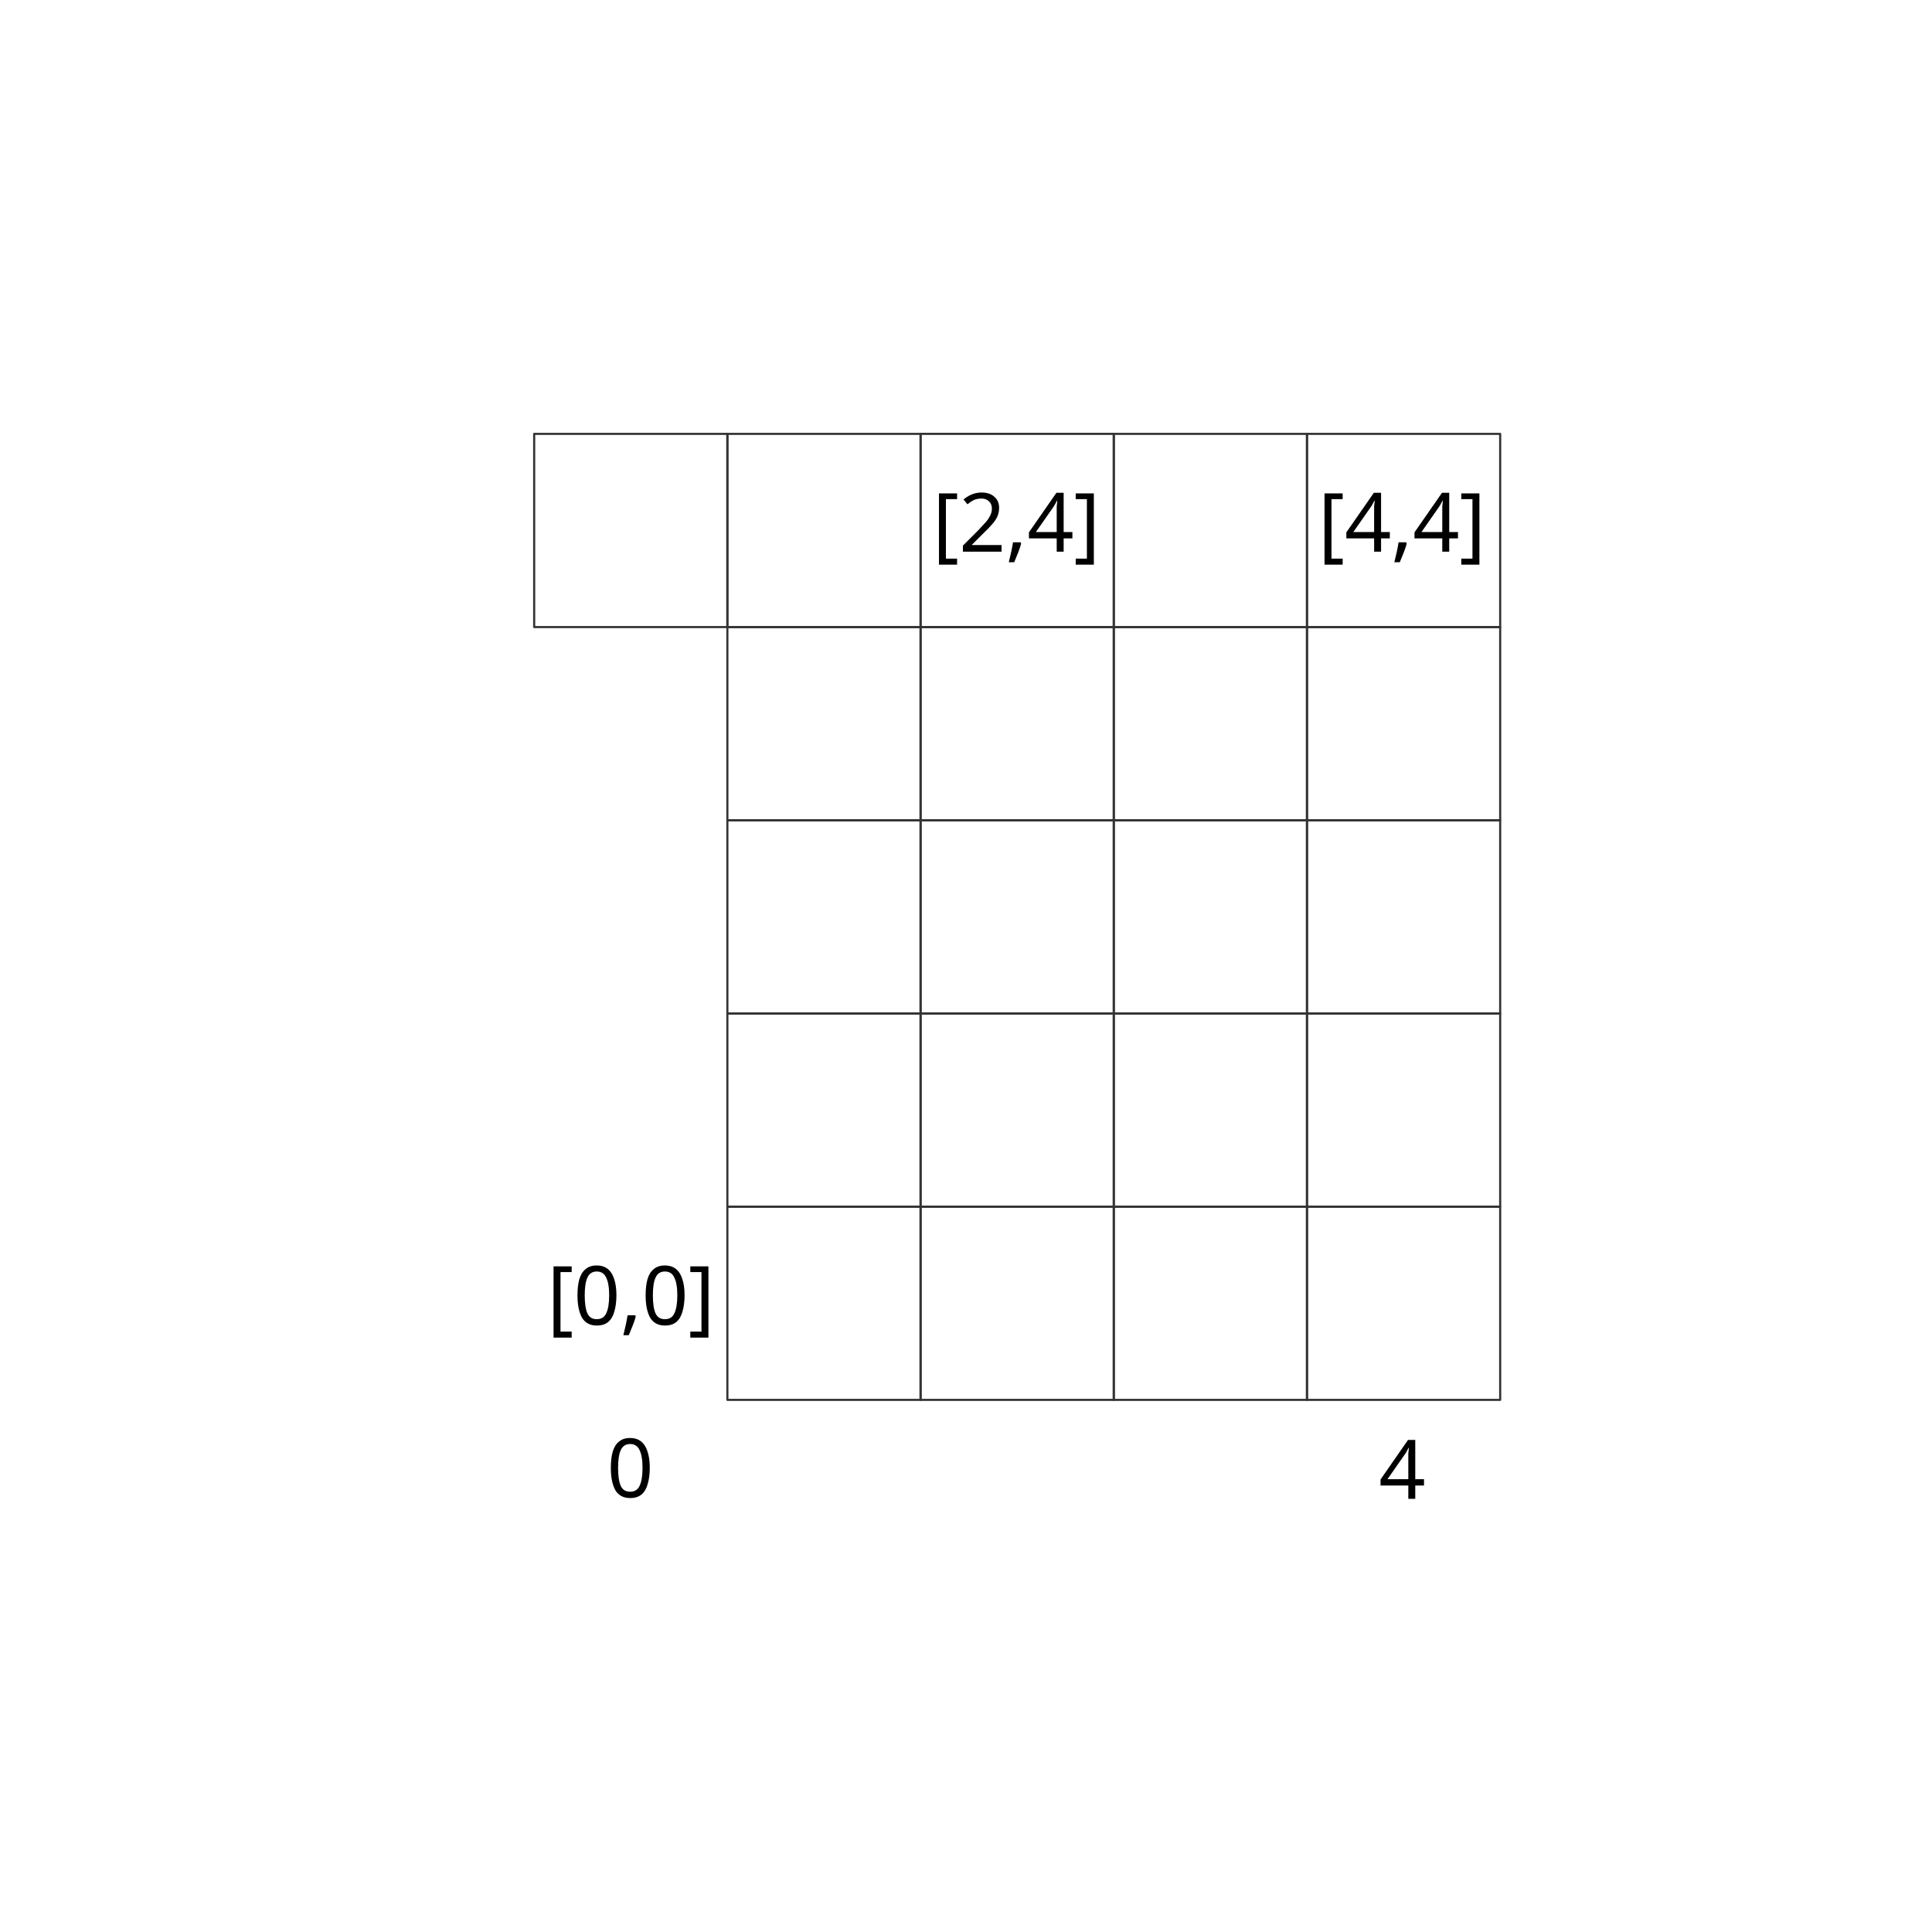
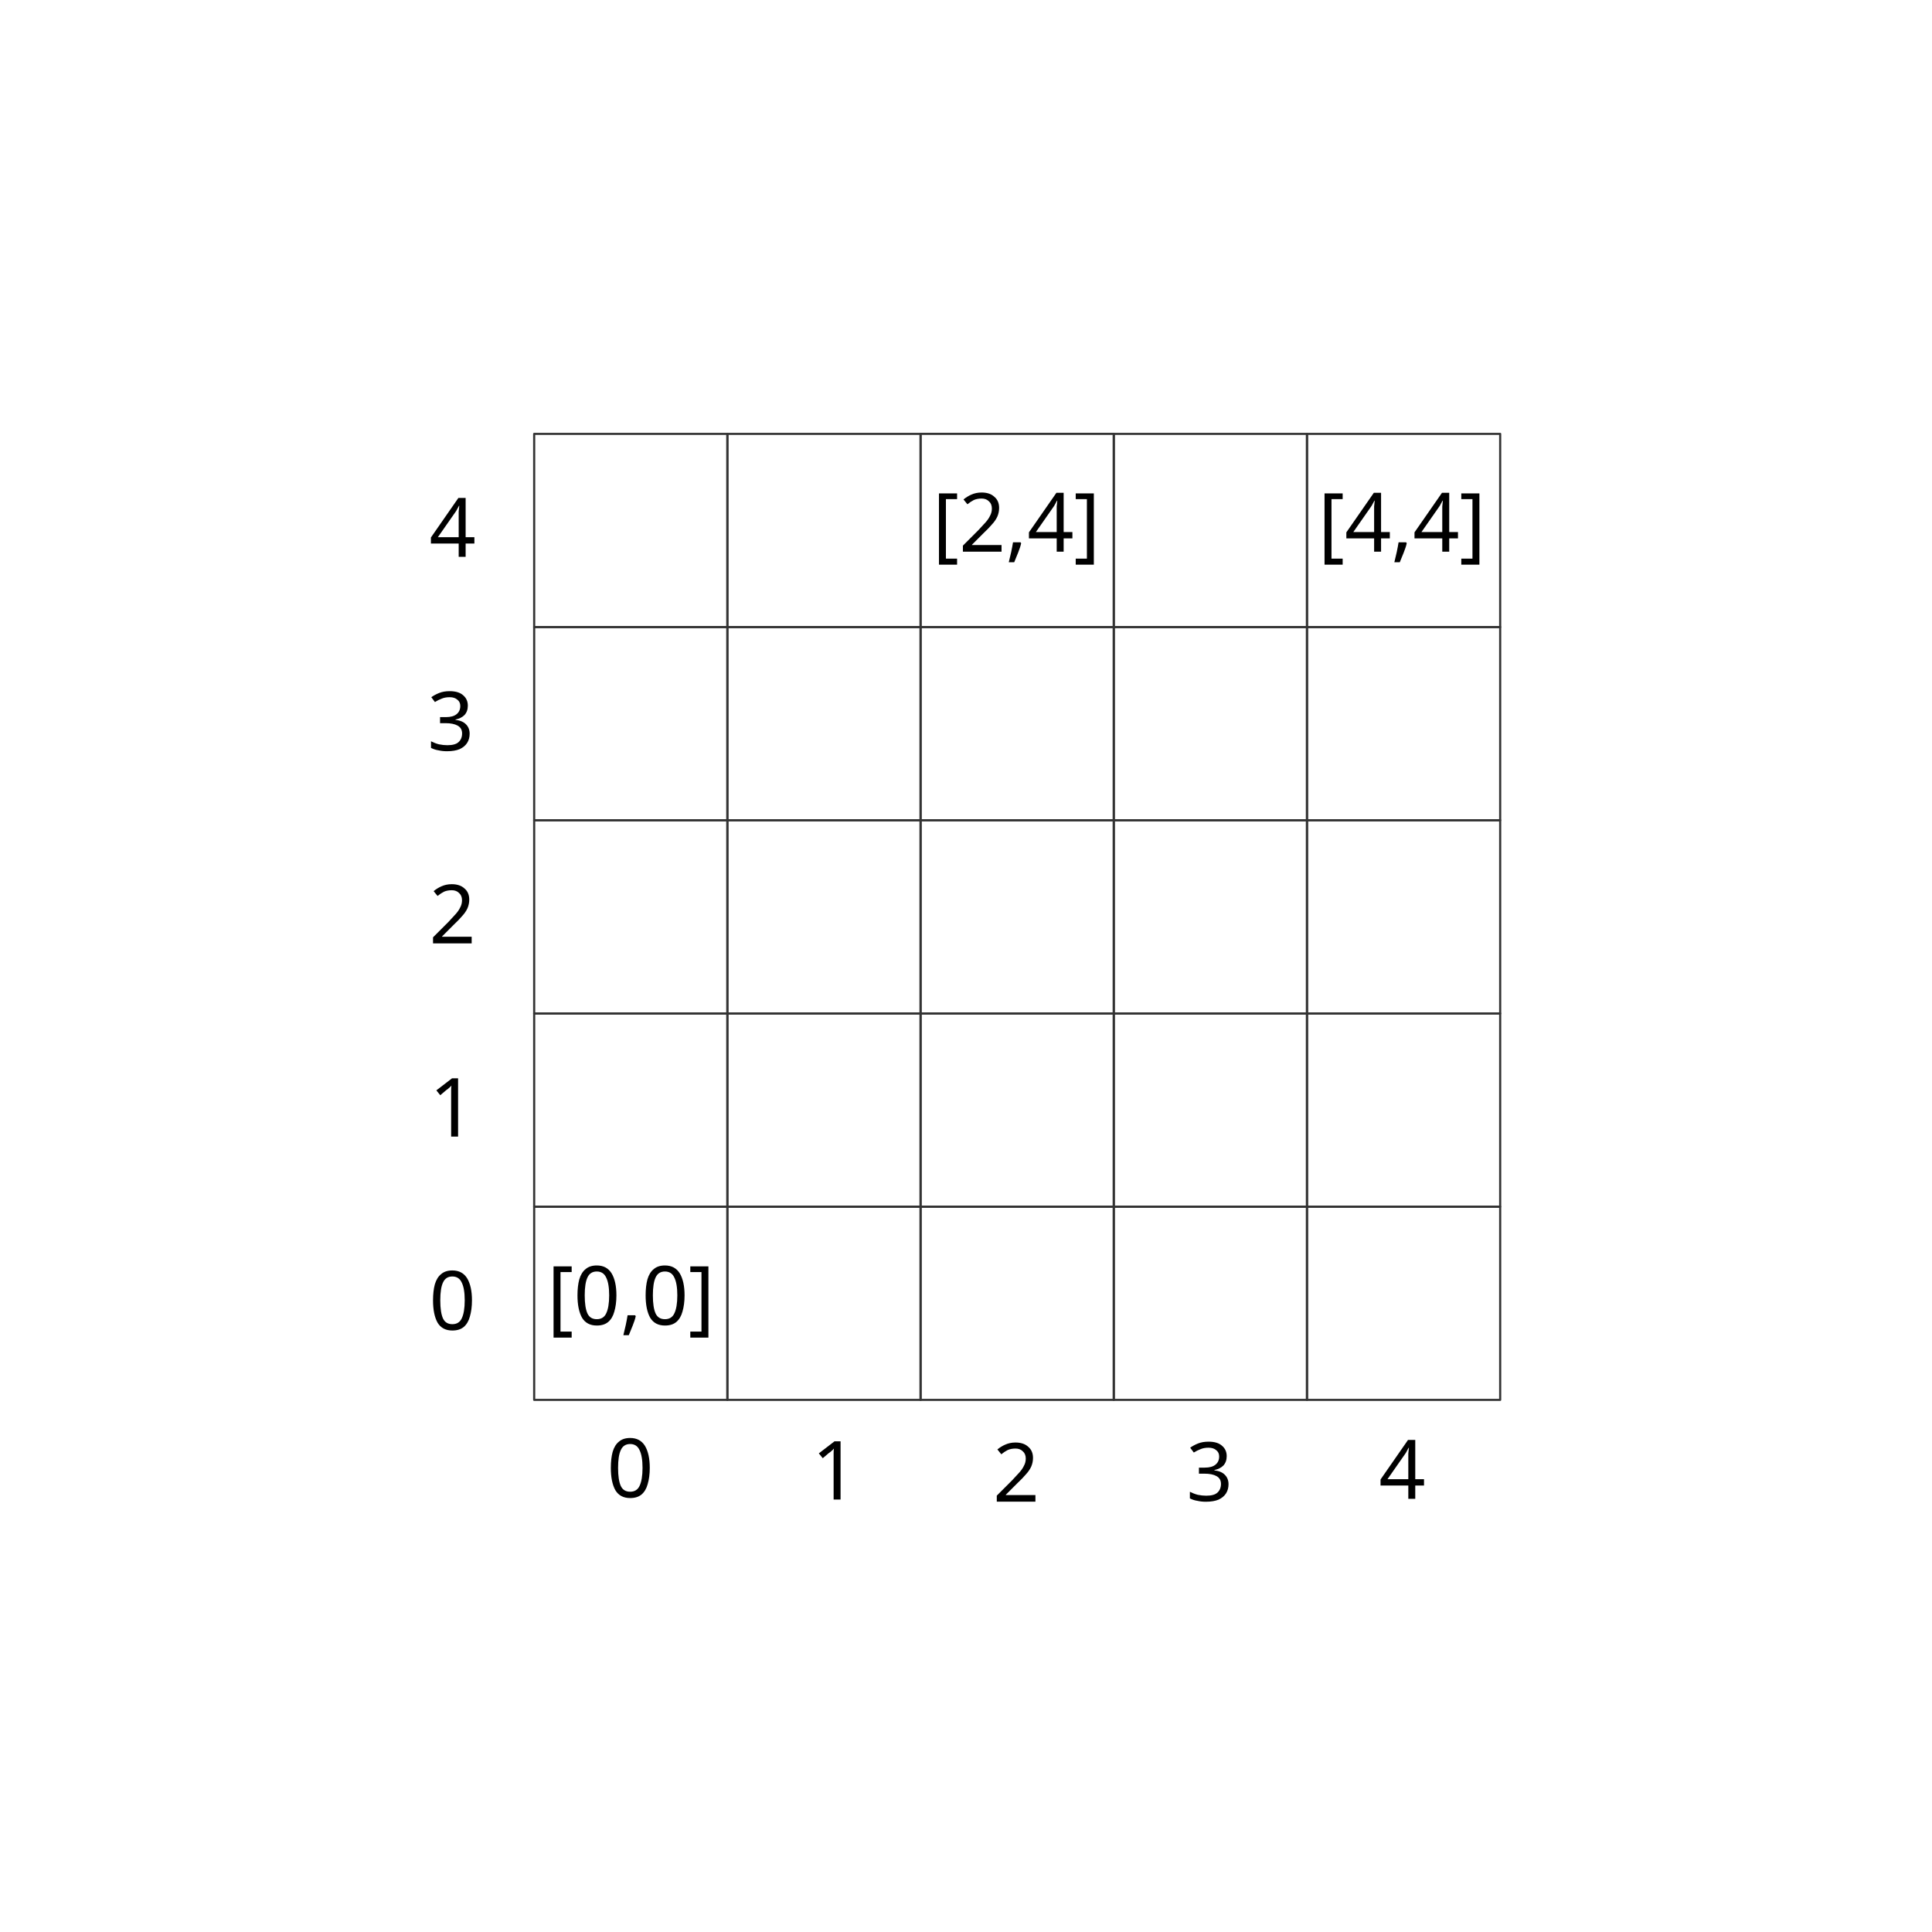
<svg xmlns="http://www.w3.org/2000/svg" width="100mm" height="100mm" viewBox="0 0 100 100" version="1.1" id="svg1">
-   <defs id="defs1" />
+   <defs id="defs1">
+     <style>svg * { mix-blend-mode: normal !important; }</style>
+   </defs>
  <g id="layer1" transform="translate(-772.6372)">
    <g id="g3-6" transform="translate(330)">
      <g id="g12-4-9" transform="translate(456.4681,9.346793)" style="mix-blend-mode:normal">
        <rect style="fill:none;stroke:#333333;stroke-width:0.11;stroke-linecap:round;stroke-linejoin:round;paint-order:stroke fill markers" id="rect3-98-9" width="10" height="10" x="13.818" y="13.11" ry="0" />
      </g>
      <g id="g12-7-38-7" style="mix-blend-mode:normal;fill:none;paint-order:markers fill stroke" transform="translate(466.4681,9.346793)">
        <rect style="fill:none;stroke:#333333;stroke-width:0.11;stroke-linecap:round;stroke-linejoin:round;paint-order:markers fill stroke" id="rect3-5-6-6" width="10" height="10" x="13.818" y="13.11" ry="0" />
      </g>
      <rect style="mix-blend-mode:normal;fill:none;stroke:#333333;stroke-width:0.11;stroke-linecap:round;stroke-linejoin:round;paint-order:stroke fill markers" id="rect3-9-6-3" width="10" height="10" x="490.286" y="22.456" ry="0" />
      <g id="g12-5-1-27-5" style="mix-blend-mode:normal;fill:none" transform="translate(486.4681,9.346793)">
        <rect style="fill:none;stroke:#333333;stroke-width:0.11;stroke-linecap:round;stroke-linejoin:round;paint-order:fill markers stroke" id="rect3-9-8-27-7" width="10" height="10" x="13.818" y="13.11" ry="0" />
      </g>
      <g id="g12-5-4-80-6" style="mix-blend-mode:normal" transform="translate(496.4681,9.346793)">
        <rect style="fill:none;stroke:#333333;stroke-width:0.11;stroke-linecap:round;stroke-linejoin:round;paint-order:stroke fill markers" id="rect3-9-9-28-6" width="10" height="10" x="13.818" y="13.11" ry="0" />
      </g>
      <g id="g12-9-2-5" style="mix-blend-mode:lighten" transform="translate(456.4681,19.34679)">
        <rect style="fill:none;stroke:#333333;stroke-width:0.11;stroke-linecap:round;stroke-linejoin:round;paint-order:stroke fill markers" id="rect3-7-52-8" width="10" height="10" x="13.818" y="13.11" ry="0" />
      </g>
      <g id="g12-7-7-7-2" style="mix-blend-mode:normal;fill:none" transform="translate(466.4681,19.34679)">
        <rect style="fill:none;stroke:#333333;stroke-width:0.11;stroke-linecap:round;stroke-linejoin:round;paint-order:fill markers stroke" id="rect3-5-0-8-5" width="10" height="10" x="13.818" y="13.11" ry="0" />
      </g>
      <g id="g12-5-3-7-4" style="mix-blend-mode:normal;fill:none" transform="translate(476.4681,19.34679)">
        <rect style="fill:none;stroke:#333333;stroke-width:0.11;stroke-linecap:round;stroke-linejoin:round;paint-order:fill markers stroke" id="rect3-9-7-0-4" width="10" height="10" x="13.818" y="13.11" ry="0" />
      </g>
      <g id="g12-5-1-5-95-1" style="mix-blend-mode:normal;fill:none" transform="translate(486.4681,19.34679)">
        <rect style="fill:none;stroke:#333333;stroke-width:0.11;stroke-linecap:round;stroke-linejoin:round;paint-order:fill markers stroke" id="rect3-9-8-2-0-6" width="10" height="10" x="13.818" y="13.11" ry="0" />
      </g>
      <g id="g12-5-4-4-0-1" style="mix-blend-mode:normal" transform="translate(496.4681,19.34679)">
        <rect style="fill:none;stroke:#333333;stroke-width:0.11;stroke-linecap:round;stroke-linejoin:round;paint-order:stroke fill markers" id="rect3-9-9-9-2-6" width="10" height="10" x="13.818" y="13.11" ry="0" />
      </g>
      <g id="g12-56-5-3" style="mix-blend-mode:lighten" transform="translate(456.4681,29.34679)">
        <rect style="fill:none;stroke:#333333;stroke-width:0.11;stroke-linecap:round;stroke-linejoin:round;paint-order:stroke fill markers" id="rect3-77-14-3" width="10" height="10" x="13.818" y="13.11" ry="0" />
      </g>
      <g id="g12-7-4-8-5" style="mix-blend-mode:normal" transform="translate(466.4681,29.34679)">
        <rect style="fill:none;stroke:#333333;stroke-width:0.11;stroke-linecap:round;stroke-linejoin:round;paint-order:stroke fill markers" id="rect3-5-3-6-5" width="10" height="10" x="13.818" y="13.11" ry="0" />
      </g>
      <g id="g12-5-6-8-3" style="mix-blend-mode:normal;fill:none" transform="translate(476.4681,29.34679)">
        <rect style="fill:none;stroke:#333333;stroke-width:0.11;stroke-linecap:round;stroke-linejoin:round;paint-order:fill markers stroke" id="rect3-9-1-3-2" width="10" height="10" x="13.818" y="13.11" ry="0" />
      </g>
      <g id="g12-5-1-9-55-8" style="mix-blend-mode:normal" transform="translate(486.4681,29.34679)">
        <rect style="fill:none;stroke:#333333;stroke-width:0.11;stroke-linecap:round;stroke-linejoin:round;paint-order:stroke fill markers" id="rect3-9-8-29-5-2" width="10" height="10" x="13.818" y="13.11" ry="0" />
      </g>
      <g id="g12-5-4-3-8-5" style="mix-blend-mode:normal" transform="translate(496.4681,29.34679)">
        <rect style="fill:none;stroke:#333333;stroke-width:0.11;stroke-linecap:round;stroke-linejoin:round;paint-order:stroke fill markers" id="rect3-9-9-2-5-3" width="10" height="10" x="13.818" y="13.11" ry="0" />
      </g>
      <g id="g12-3-4-6" style="mix-blend-mode:lighten" transform="translate(456.4681,39.34679)">
        <rect style="fill:none;stroke:#333333;stroke-width:0.11;stroke-linecap:round;stroke-linejoin:round;paint-order:stroke fill markers" id="rect3-8-1-1" width="10" height="10" x="13.818" y="13.11" ry="0" />
      </g>
      <g id="g12-7-1-4-8" style="mix-blend-mode:normal" transform="translate(466.4681,39.34679)">
        <rect style="fill:none;stroke:#333333;stroke-width:0.11;stroke-linecap:round;stroke-linejoin:round;paint-order:stroke fill markers" id="rect3-5-5-3-6" width="10" height="10" x="13.818" y="13.11" ry="0" />
      </g>
      <g id="g12-5-5-03-2" style="mix-blend-mode:normal" transform="translate(476.4681,39.34679)">
        <rect style="fill:none;stroke:#333333;stroke-width:0.11;stroke-linecap:round;stroke-linejoin:round;paint-order:stroke fill markers" id="rect3-9-89-76-1" width="10" height="10" x="13.818" y="13.11" ry="0" />
      </g>
      <g id="g12-5-1-2-7-4" style="mix-blend-mode:normal" transform="translate(486.4681,39.34679)">
        <rect style="fill:none;stroke:#333333;stroke-width:0.11;stroke-linecap:round;stroke-linejoin:round;paint-order:stroke fill markers" id="rect3-9-8-9-6-6" width="10" height="10" x="13.818" y="13.11" ry="0" />
      </g>
      <g id="g12-5-4-45-4-2" style="mix-blend-mode:normal" transform="translate(496.4681,39.34679)">
        <rect style="fill:none;stroke:#333333;stroke-width:0.11;stroke-linecap:round;stroke-linejoin:round;paint-order:stroke fill markers" id="rect3-9-9-8-9-9" width="10" height="10" x="13.818" y="13.11" ry="0" />
      </g>
      <g id="g12-2-5-1" style="mix-blend-mode:lighten" transform="translate(456.4681,49.34679)">
        <rect style="fill:none;stroke:#333333;stroke-width:0.11;stroke-linecap:round;stroke-linejoin:round;paint-order:stroke fill markers" id="rect3-1-7-5" width="10" height="10" x="13.818" y="13.11" ry="0" />
      </g>
      <g id="g12-7-3-3-0" style="mix-blend-mode:normal" transform="translate(466.4681,49.34679)">
        <rect style="fill:none;stroke:#333333;stroke-width:0.11;stroke-linecap:round;stroke-linejoin:round;paint-order:stroke fill markers" id="rect3-5-9-8-3" width="10" height="10" x="13.818" y="13.11" ry="0" />
      </g>
      <g id="g12-5-55-8-6" style="mix-blend-mode:normal" transform="translate(476.4681,49.34679)">
        <rect style="fill:none;stroke:#333333;stroke-width:0.11;stroke-linecap:round;stroke-linejoin:round;paint-order:stroke fill markers" id="rect3-9-83-3-4" width="10" height="10" x="13.818" y="13.11" ry="0" />
      </g>
      <g id="g12-5-1-7-2-9" style="mix-blend-mode:normal" transform="translate(486.4681,49.34679)">
        <rect style="fill:none;stroke:#333333;stroke-width:0.11;stroke-linecap:round;stroke-linejoin:round;paint-order:stroke fill markers" id="rect3-9-8-1-6-2" width="10" height="10" x="13.818" y="13.11" ry="0" />
      </g>
      <g id="g12-5-4-8-6-9" style="mix-blend-mode:normal" transform="translate(496.4681,49.34679)">
        <rect style="fill:none;stroke:#333333;stroke-width:0.11;stroke-linecap:round;stroke-linejoin:round;paint-order:stroke fill markers" id="rect3-9-9-1-0-3" width="10" height="10" x="13.818" y="13.11" ry="0" />
      </g>
      <text xml:space="preserve" style="font-size:4.233px;line-height:1.15;font-family:'Balsamiq Sans';-inkscape-font-specification:'Balsamiq Sans';text-align:start;letter-spacing:-0.016px;writing-mode:lr-tb;direction:ltr;text-anchor:start;mix-blend-mode:normal;fill:none;stroke:#cccccc;stroke-width:0.11;stroke-linecap:round;stroke-linejoin:round;paint-order:stroke fill markers" x="474.051" y="77.493" id="text6-9-4">
        <tspan id="tspan6-3-4" style="fill:#000000;stroke:none;stroke-width:0.11" x="474.051" y="77.493">0</tspan>
      </text>
      <text xml:space="preserve" style="font-size:4.233px;line-height:1.15;font-family:'Balsamiq Sans';-inkscape-font-specification:'Balsamiq Sans';text-align:start;letter-spacing:-0.016px;writing-mode:lr-tb;direction:ltr;text-anchor:start;mix-blend-mode:lighten;fill:none;stroke:#cccccc;stroke-width:0.11;stroke-linecap:round;stroke-linejoin:round;paint-order:stroke fill markers" x="484.643" y="77.616" id="text6-7-1-0">
        <tspan id="tspan6-5-1-5" style="fill:#000000;stroke:none;stroke-width:0.11" x="484.643" y="77.616">1</tspan>
      </text>
      <text xml:space="preserve" style="font-size:4.233px;line-height:1.15;font-family:'Balsamiq Sans';-inkscape-font-specification:'Balsamiq Sans';text-align:start;letter-spacing:-0.016px;writing-mode:lr-tb;direction:ltr;text-anchor:start;mix-blend-mode:lighten;fill:none;stroke:#cccccc;stroke-width:0.11;stroke-linecap:round;stroke-linejoin:round;paint-order:stroke fill markers" x="494.027" y="77.723" id="text6-1-9-9">
        <tspan id="tspan6-1-9-6" style="fill:#000000;stroke:none;stroke-width:0.11" x="494.027" y="77.723">2</tspan>
      </text>
      <g id="g1-3-5-3" transform="translate(486.4556,9.53444)" style="mix-blend-mode:normal">
        <text xml:space="preserve" style="font-size:4.233px;line-height:1.15;font-family:'Balsamiq Sans';-inkscape-font-specification:'Balsamiq Sans';text-align:start;letter-spacing:-0.016px;writing-mode:lr-tb;direction:ltr;text-anchor:start;mix-blend-mode:lighten;fill:none;stroke:#cccccc;stroke-width:0.11;stroke-linecap:round;stroke-linejoin:round;paint-order:stroke fill markers" x="17.583" y="68.146" id="text6-5-55-4">
          <tspan id="tspan6-12-6-2" style="fill:#000000;stroke:none;stroke-width:0.11" x="17.583" y="68.146">3</tspan>
        </text>
      </g>
      <text xml:space="preserve" style="font-size:4.233px;line-height:1.15;font-family:'Balsamiq Sans';-inkscape-font-specification:'Balsamiq Sans';text-align:start;letter-spacing:-0.016px;writing-mode:lr-tb;direction:ltr;text-anchor:start;mix-blend-mode:normal;fill:#000000;stroke:none;stroke-width:0.11;stroke-linecap:round;stroke-linejoin:round;paint-order:stroke fill markers" x="514.001" y="77.577" id="text7-0-8">
        <tspan id="tspan7-5-8" style="stroke-width:0.11" x="514.001" y="77.577">4</tspan>
      </text>
      <text xml:space="preserve" style="font-size:4.233px;line-height:1.15;font-family:'Balsamiq Sans';-inkscape-font-specification:'Balsamiq Sans';text-align:start;letter-spacing:-0.016px;writing-mode:lr-tb;direction:ltr;text-anchor:start;mix-blend-mode:lighten;fill:none;stroke:#cccccc;stroke-width:0.11;stroke-linecap:round;stroke-linejoin:round;paint-order:stroke fill markers" x="464.848" y="68.819" id="text6-0-4-5">
        <tspan id="tspan6-7-6-8" style="fill:#000000;stroke:none;stroke-width:0.11" x="464.848" y="68.819">0</tspan>
      </text>
      <text xml:space="preserve" style="font-size:4.233px;line-height:1.15;font-family:'Balsamiq Sans';-inkscape-font-specification:'Balsamiq Sans';text-align:start;letter-spacing:-0.016px;writing-mode:lr-tb;direction:ltr;text-anchor:start;mix-blend-mode:lighten;fill:none;stroke:#cccccc;stroke-width:0.11;stroke-linecap:round;stroke-linejoin:round;paint-order:stroke fill markers" x="464.848" y="58.827" id="text6-7-0-3-1">
        <tspan id="tspan6-5-3-4-2" style="fill:#000000;stroke:none;stroke-width:0.11" x="464.848" y="58.827">1</tspan>
      </text>
      <text xml:space="preserve" style="font-size:4.233px;line-height:1.15;font-family:'Balsamiq Sans';-inkscape-font-specification:'Balsamiq Sans';text-align:start;letter-spacing:-0.016px;writing-mode:lr-tb;direction:ltr;text-anchor:start;mix-blend-mode:lighten;fill:none;stroke:#cccccc;stroke-width:0.11;stroke-linecap:round;stroke-linejoin:round;paint-order:stroke fill markers" x="464.848" y="48.831" id="text6-1-4-9-5">
        <tspan id="tspan6-1-0-0-7" style="fill:#000000;stroke:none;stroke-width:0.11" x="464.848" y="48.831">2</tspan>
      </text>
      <g id="g1-3-0-5-4" transform="translate(447.1762,-29.31118)" style="mix-blend-mode:lighten">
        <text xml:space="preserve" style="font-size:4.233px;line-height:1.15;font-family:'Balsamiq Sans';-inkscape-font-specification:'Balsamiq Sans';text-align:start;letter-spacing:-0.016px;writing-mode:lr-tb;direction:ltr;text-anchor:start;mix-blend-mode:lighten;fill:none;stroke:#cccccc;stroke-width:0.11;stroke-linecap:round;stroke-linejoin:round;paint-order:stroke fill markers" x="17.583" y="68.146" id="text6-5-5-3-4">
          <tspan id="tspan6-12-3-9-4" style="fill:#000000;stroke:none;stroke-width:0.11" x="17.583" y="68.146">3</tspan>
        </text>
      </g>
      <text xml:space="preserve" style="font-size:4.233px;line-height:1.15;font-family:'Balsamiq Sans';-inkscape-font-specification:'Balsamiq Sans';text-align:start;letter-spacing:-0.016px;writing-mode:lr-tb;direction:ltr;text-anchor:start;mix-blend-mode:lighten;fill:#000000;stroke:none;stroke-width:0.11;stroke-linecap:round;stroke-linejoin:round;paint-order:stroke fill markers" x="464.848" y="28.818" id="text7-1-1-4">
        <tspan id="tspan7-0-2-4" style="stroke-width:0.11" x="464.848" y="28.818">4</tspan>
      </text>
      <text xml:space="preserve" style="font-size:4.233px;line-height:1.15;font-family:'Balsamiq Sans';-inkscape-font-specification:'Balsamiq Sans';text-align:start;letter-spacing:-0.016px;writing-mode:lr-tb;direction:ltr;text-anchor:start;mix-blend-mode:normal;fill:#ff00ff;stroke:none;stroke-width:0.1;stroke-linecap:square;stroke-linejoin:round;paint-order:markers fill stroke" x="470.945" y="68.559" id="text3">
        <tspan id="tspan3" style="fill:#000000;stroke-width:0.1" x="470.945" y="68.559">[0,0]</tspan>
      </text>
      <text xml:space="preserve" style="font-size:4.233px;line-height:1.15;font-family:'Balsamiq Sans';-inkscape-font-specification:'Balsamiq Sans';text-align:start;letter-spacing:-0.016px;writing-mode:lr-tb;direction:ltr;text-anchor:start;mix-blend-mode:normal;fill:#000000;stroke:none;stroke-width:0.1;stroke-linecap:square;stroke-linejoin:round;paint-order:markers fill stroke" x="490.894" y="28.553" id="text4">
        <tspan id="tspan4" style="stroke-width:0.1" x="490.894" y="28.553">[2,4]</tspan>
      </text>
      <text xml:space="preserve" style="font-size:4.233px;line-height:1.15;font-family:'Balsamiq Sans';-inkscape-font-specification:'Balsamiq Sans';text-align:start;letter-spacing:-0.016px;writing-mode:lr-tb;direction:ltr;text-anchor:start;fill:#000000;stroke:none;stroke-width:0.1;stroke-linecap:square;stroke-linejoin:round;paint-order:markers fill stroke" x="510.852" y="28.553" id="text5">
        <tspan id="tspan5" style="stroke-width:0.1" x="510.852" y="28.553">[4,4]</tspan>
      </text>
    </g>
  </g>
</svg>
